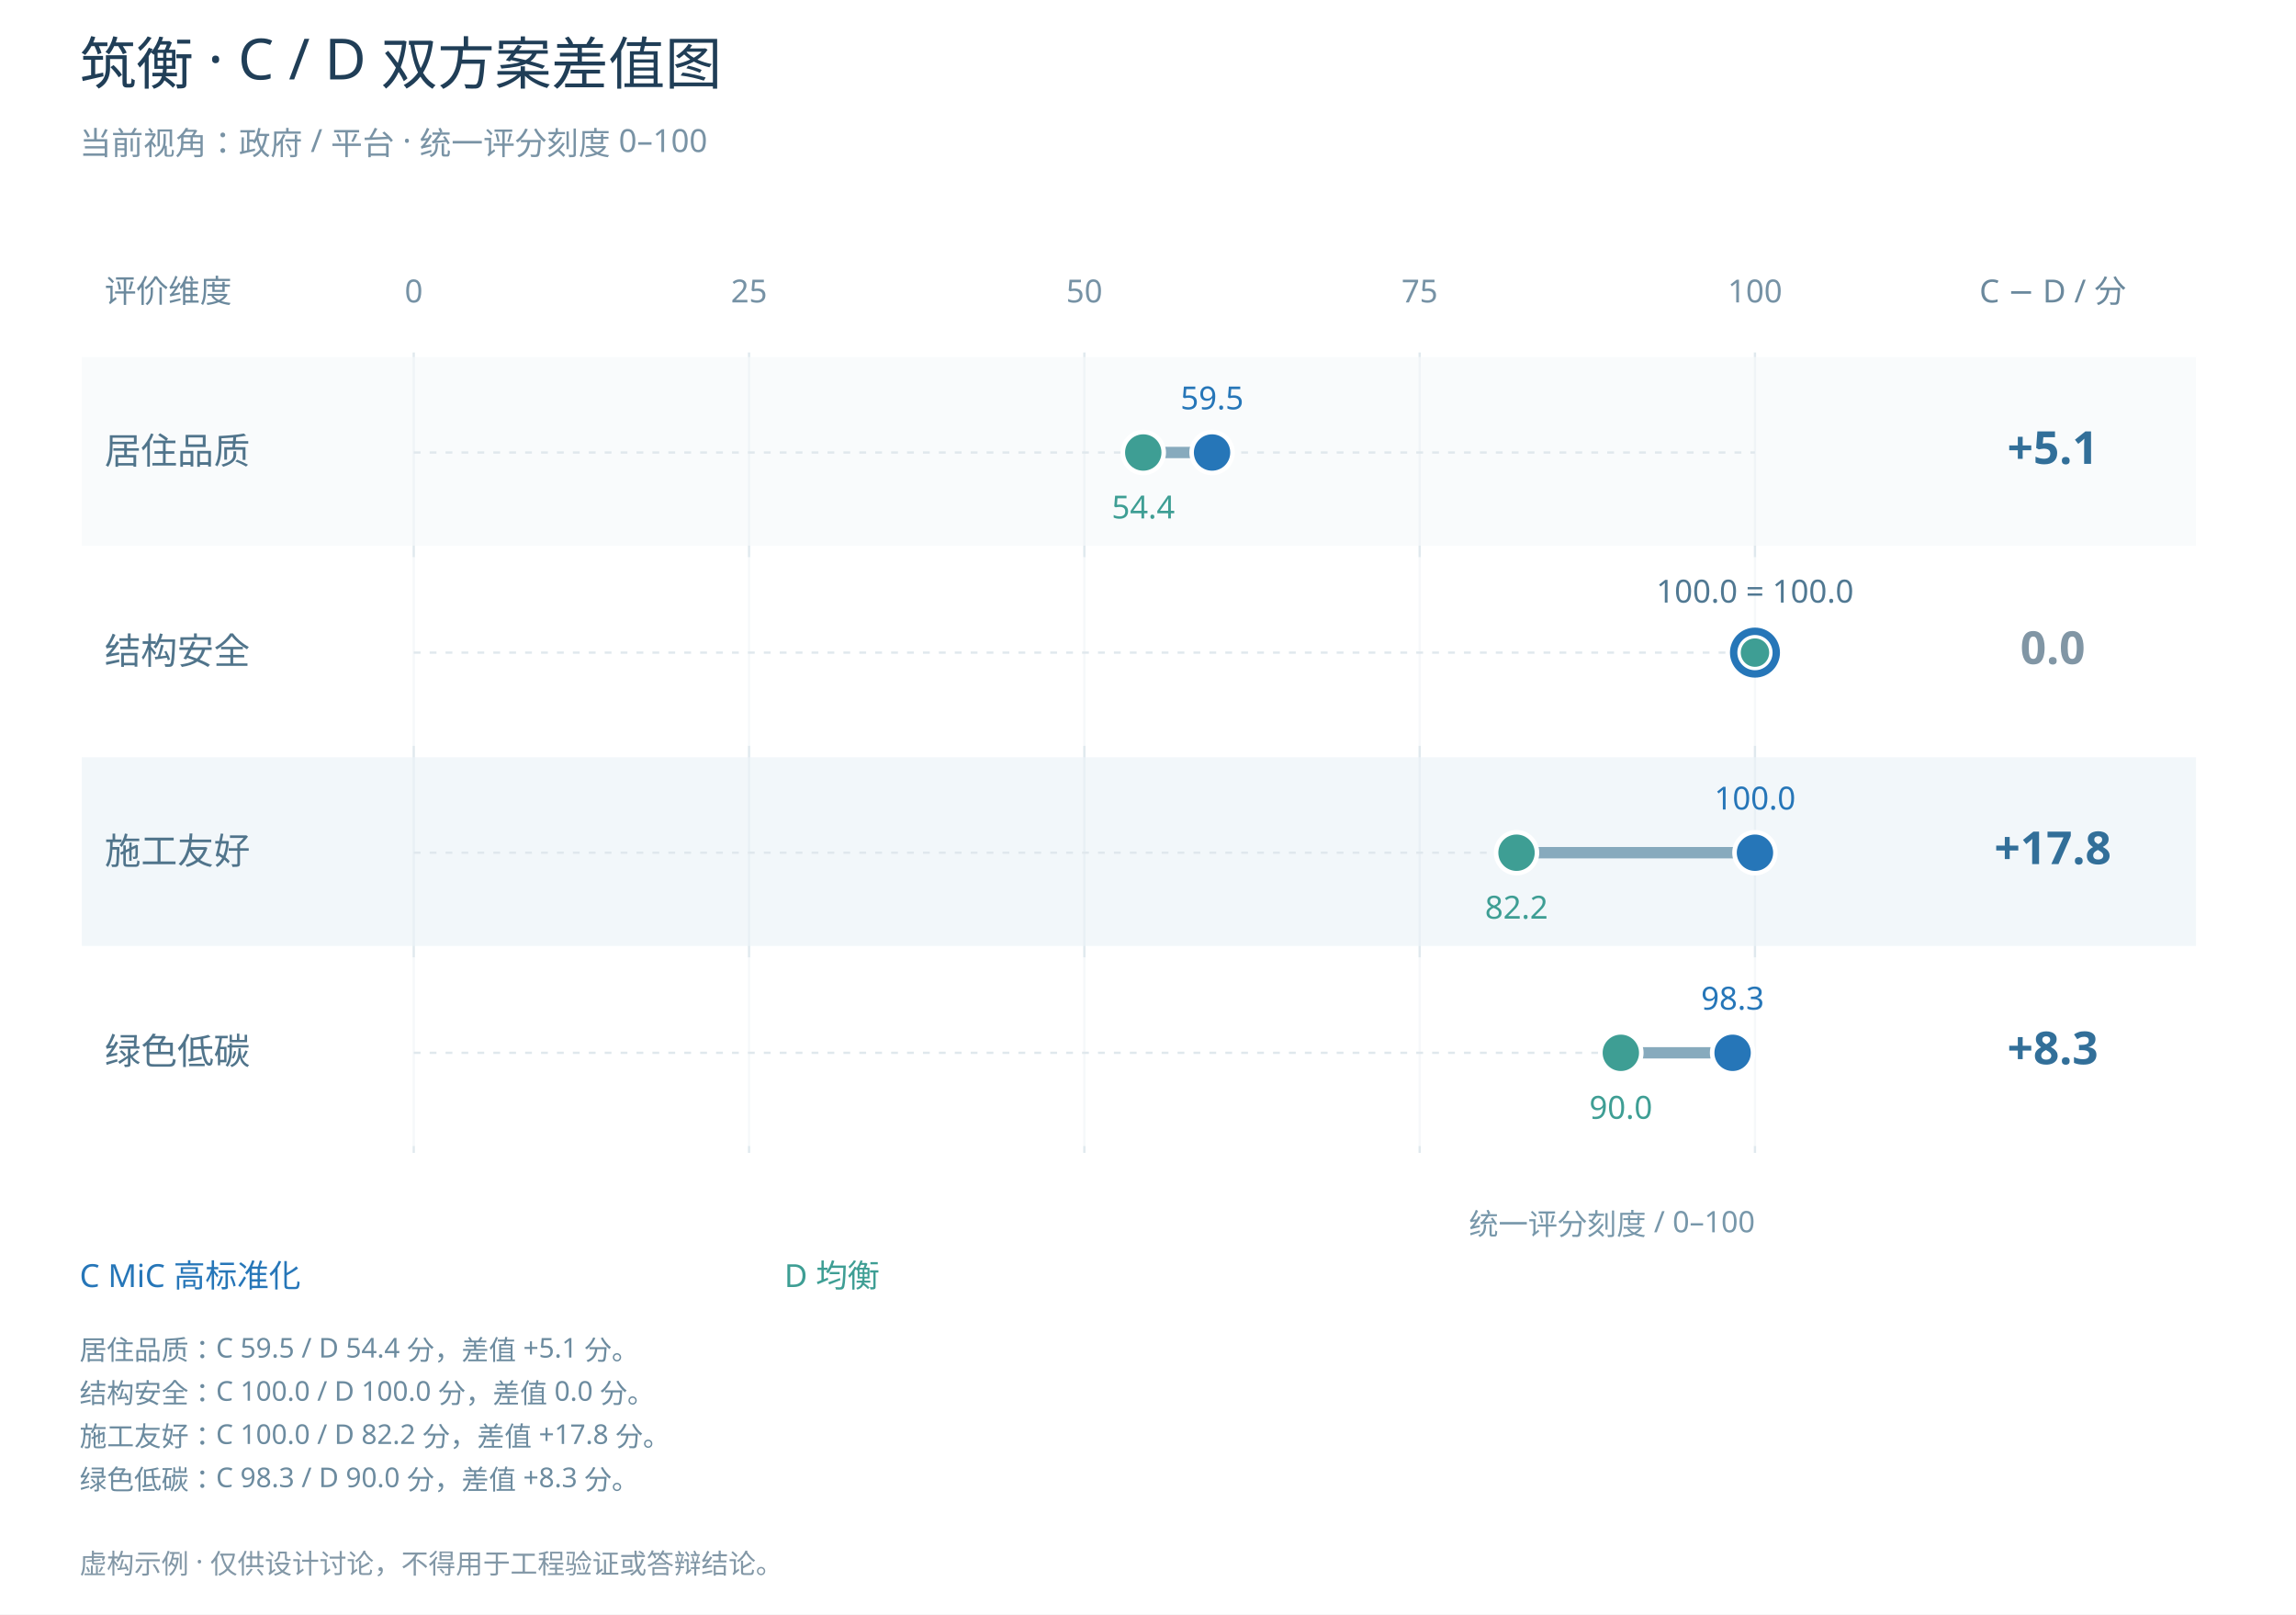
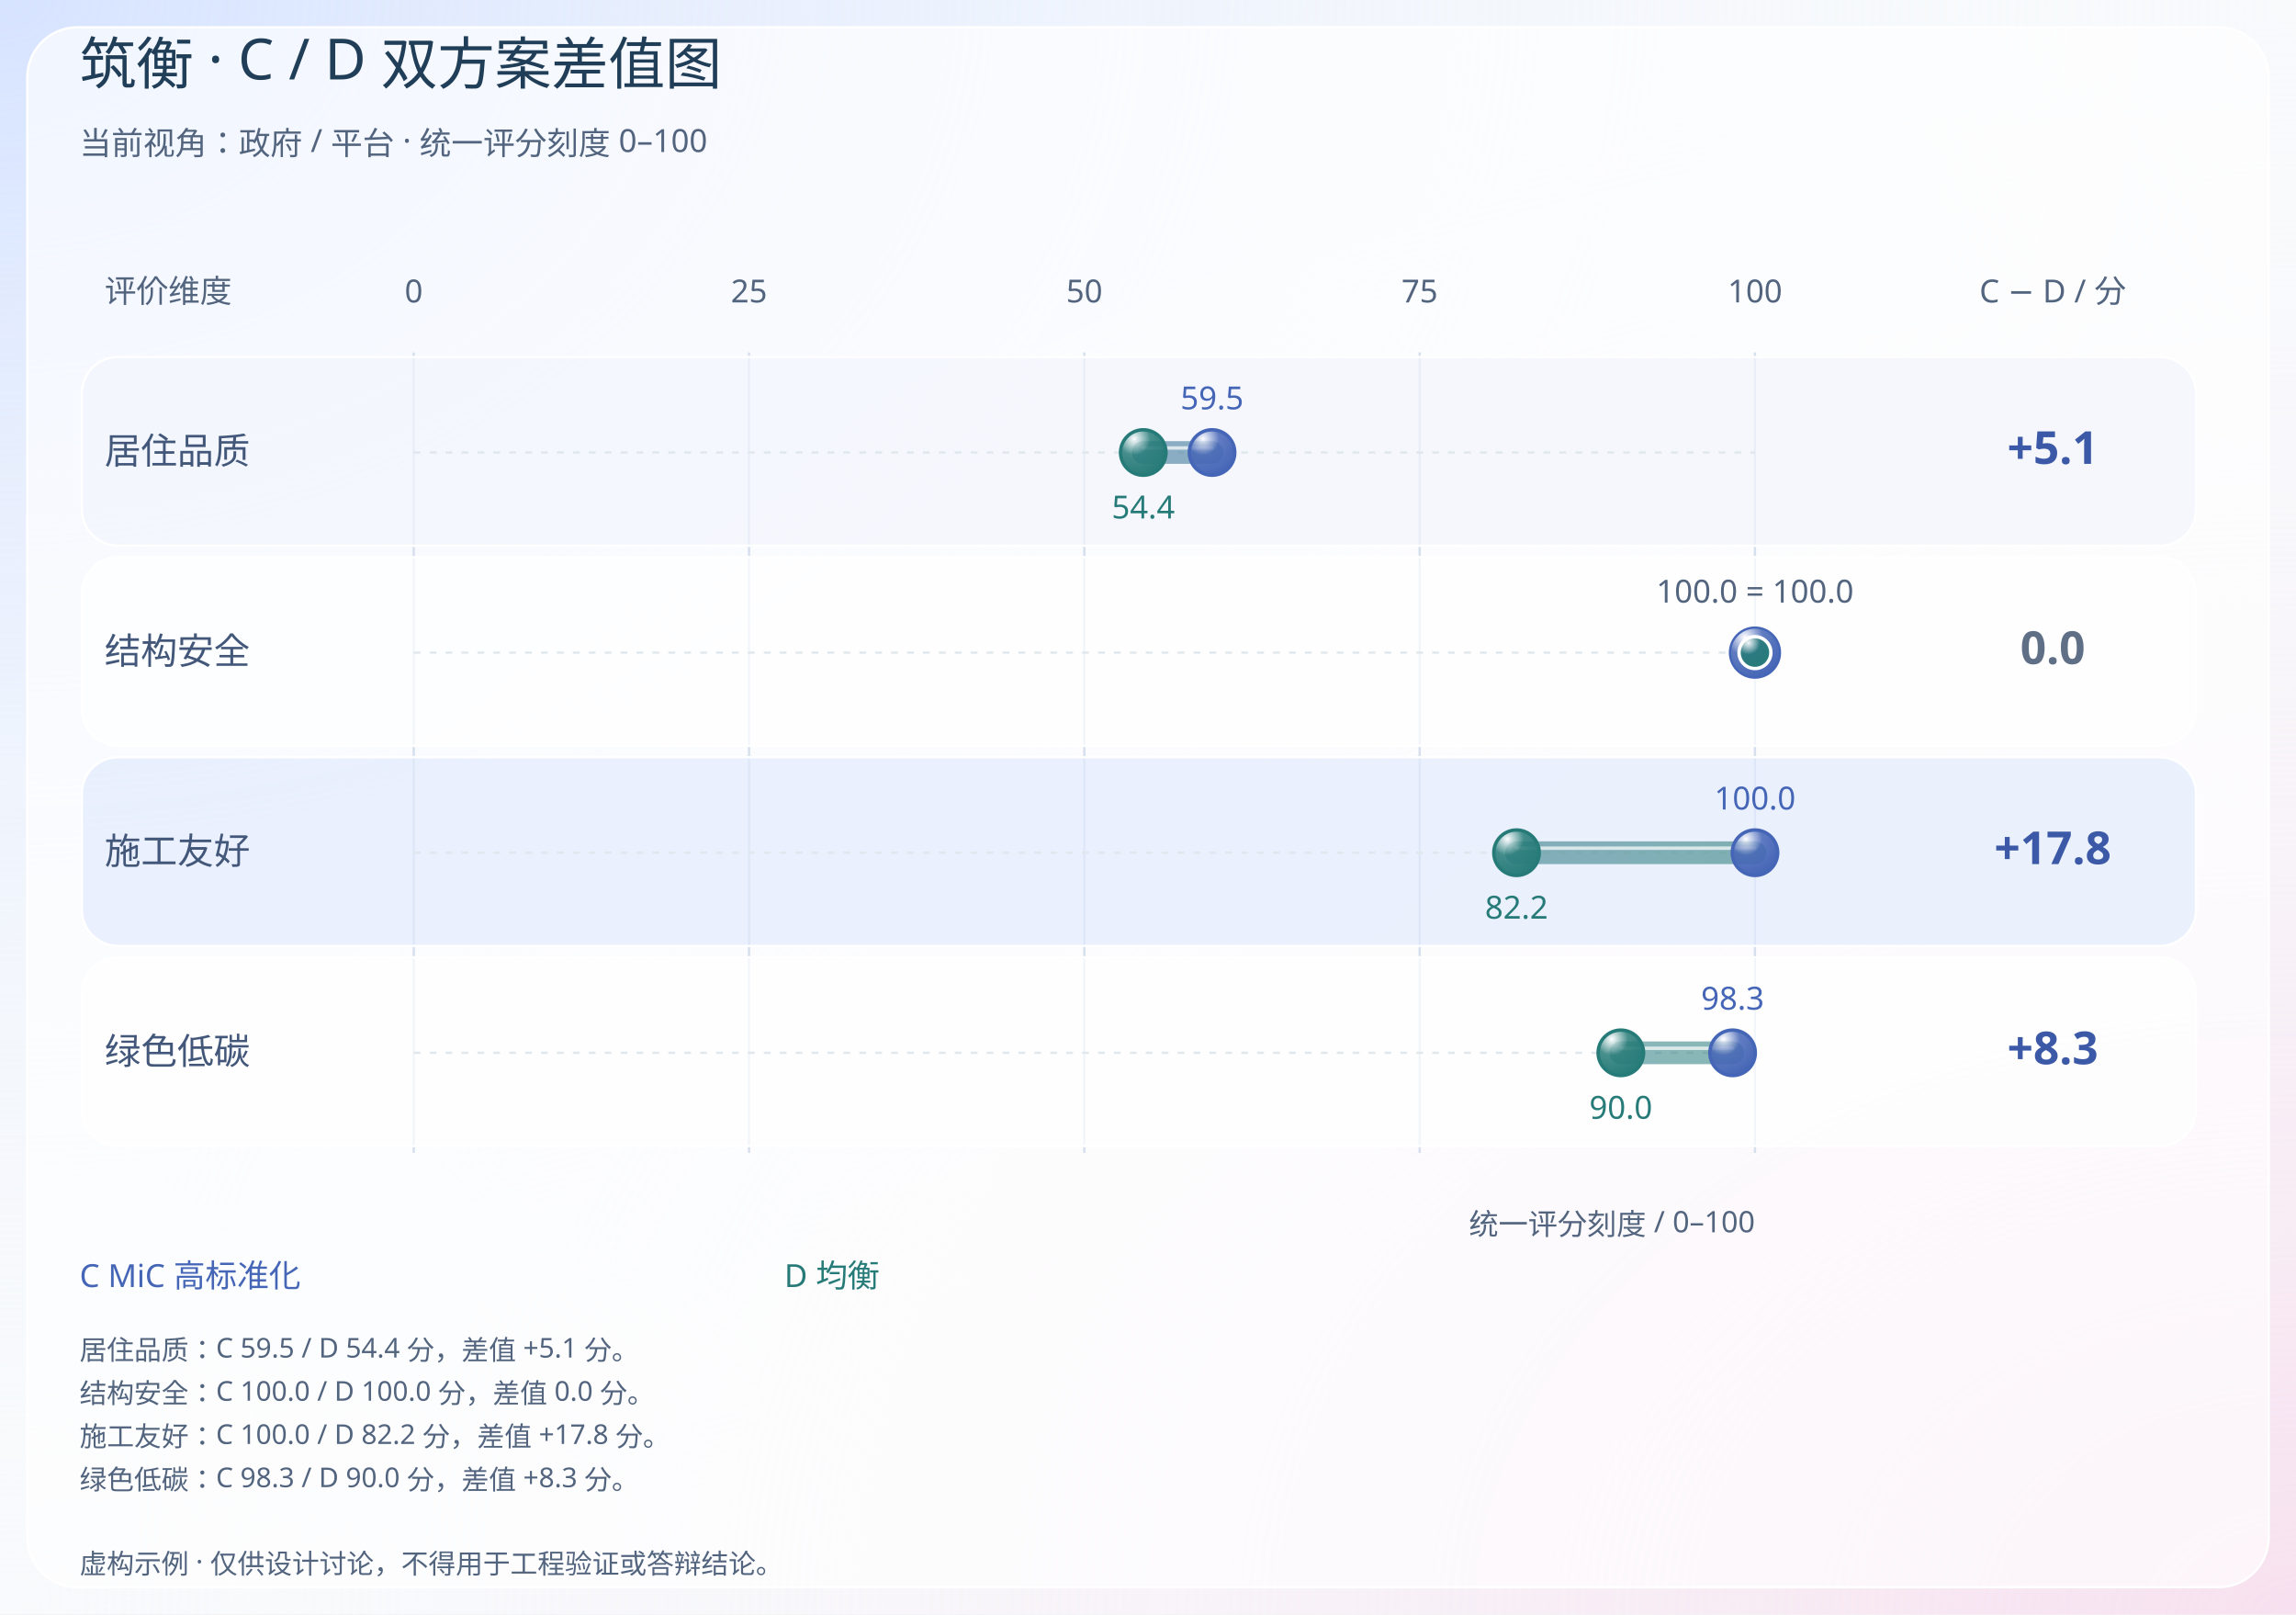
<svg xmlns="http://www.w3.org/2000/svg" width="1010" height="710" viewBox="0 0 1010 710" style="font-family:Segoe UI,Microsoft YaHei,sans-serif">
-   <rect width="1010" height="710" fill="#fff" />
+   <defs>
+     <radialGradient id="export-blue" cx="0" cy="0" r="1">
+       <stop stop-color="#d6e3ff" />
+       <stop offset="1" stop-color="#f8fafc" stop-opacity="0" />
+     </radialGradient>
+     <radialGradient id="export-pink" cx="1" cy="1" r="1">
+       <stop stop-color="#f7e0ef" />
+       <stop offset="1" stop-color="#f8fafc" stop-opacity="0" />
+     </radialGradient>
+   </defs>
+   <rect width="1010" height="710" fill="#f8fafc" />
+   <rect width="1010" height="710" fill="url(#export-blue)" />
+   <rect width="1010" height="710" fill="url(#export-pink)" />
+   <rect x="12" y="12" width="986" height="686" rx="22" fill="#fff" fill-opacity=".65" stroke="#fff" />
  <text x="35" y="37" font-size="25" fill="#203e57">筑衡 · C / D 双方案差值图</text>
-   <text x="35" y="68" font-size="14" fill="#7993a5">当前视角：政府 / 平台 · 统一评分刻度 0–100</text>
+   <text x="35" y="68" font-size="14" fill="#52647e">当前视角：政府 / 平台 · 统一评分刻度 0–100</text>
  <g transform="translate(30 103)">
-     <text x="16" y="30" fill="#6b899d" font-size="14">评价维度</text>
-     <text x="873" y="30" text-anchor="middle" fill="#6b899d" font-size="14">C − D / 分</text>
-     <line x1="152" y1="52" x2="152" y2="404" stroke="#e0e9ee" />
-     <text x="152" y="30" text-anchor="middle" fill="#7692a5" font-size="14">0</text>
-     <line x1="299.5" y1="52" x2="299.5" y2="404" stroke="#e0e9ee" />
-     <text x="299.5" y="30" text-anchor="middle" fill="#7692a5" font-size="14">25</text>
-     <line x1="447" y1="52" x2="447" y2="404" stroke="#e0e9ee" />
-     <text x="447" y="30" text-anchor="middle" fill="#7692a5" font-size="14">50</text>
-     <line x1="594.5" y1="52" x2="594.5" y2="404" stroke="#e0e9ee" />
-     <text x="594.5" y="30" text-anchor="middle" fill="#7692a5" font-size="14">75</text>
-     <line x1="742" y1="52" x2="742" y2="404" stroke="#e0e9ee" />
-     <text x="742" y="30" text-anchor="middle" fill="#7692a5" font-size="14">100</text>
+     <defs>
+       <radialGradient id="pair-bead-1" cx="30%" cy="20%" r="85%">
+         <stop offset="0" stop-color="#fff" stop-opacity=".8" />
+         <stop offset=".42" stop-color="#7465ab" stop-opacity=".85" />
+         <stop offset="1" stop-color="#7465ab" />
+       </radialGradient>
+       <radialGradient id="pair-bead-2" cx="30%" cy="20%" r="85%">
+         <stop offset="0" stop-color="#fff" stop-opacity=".8" />
+         <stop offset=".42" stop-color="#a4444d" stop-opacity=".85" />
+         <stop offset="1" stop-color="#a4444d" />
+       </radialGradient>
+       <radialGradient id="pair-bead-3" cx="30%" cy="20%" r="85%">
+         <stop offset="0" stop-color="#fff" stop-opacity=".8" />
+         <stop offset=".42" stop-color="#4565b6" stop-opacity=".85" />
+         <stop offset="1" stop-color="#4565b6" />
+       </radialGradient>
+       <radialGradient id="pair-bead-4" cx="30%" cy="20%" r="85%">
+         <stop offset="0" stop-color="#fff" stop-opacity=".8" />
+         <stop offset=".42" stop-color="#267b78" stop-opacity=".85" />
+         <stop offset="1" stop-color="#267b78" />
+       </radialGradient>
+       <radialGradient id="pair-bead-5" cx="30%" cy="20%" r="85%">
+         <stop offset="0" stop-color="#fff" stop-opacity=".8" />
+         <stop offset=".42" stop-color="#956b32" stop-opacity=".85" />
+         <stop offset="1" stop-color="#956b32" />
+       </radialGradient>
+       <linearGradient id="pair-plane" x2="1" y2="1">
+         <stop stop-color="#eef3ff" stop-opacity=".8" />
+         <stop offset=".5" stop-color="#fff" stop-opacity=".5" />
+         <stop offset="1" stop-color="#fbecf5" stop-opacity=".65" />
+       </linearGradient>
+     </defs>
+     <defs>
+       <linearGradient id="pair-bridge" gradientUnits="userSpaceOnUse" x1="152" x2="742">
+         <stop stop-color="#4565b6" />
+         <stop offset="1" stop-color="#267b78" />
+       </linearGradient>
+     </defs>
+     <text x="16" y="30" fill="#52647e" font-size="14">评价维度</text>
+     <text x="873" y="30" text-anchor="middle" fill="#52647e" font-size="14">C − D / 分</text>
+     <line x1="152" y1="52" x2="152" y2="404" stroke="#d5dfed" />
+     <text x="152" y="30" text-anchor="middle" fill="#52647e" font-size="14">0</text>
+     <line x1="299.5" y1="52" x2="299.5" y2="404" stroke="#d5dfed" />
+     <text x="299.5" y="30" text-anchor="middle" fill="#52647e" font-size="14">25</text>
+     <line x1="447" y1="52" x2="447" y2="404" stroke="#d5dfed" />
+     <text x="447" y="30" text-anchor="middle" fill="#52647e" font-size="14">50</text>
+     <line x1="594.5" y1="52" x2="594.5" y2="404" stroke="#d5dfed" />
+     <text x="594.5" y="30" text-anchor="middle" fill="#52647e" font-size="14">75</text>
+     <line x1="742" y1="52" x2="742" y2="404" stroke="#d5dfed" />
+     <text x="742" y="30" text-anchor="middle" fill="#52647e" font-size="14">100</text>
    <g data-pair-row="0" role="button" tabindex="0" class="svg-point" aria-label="居住品质，C 59.5分，D 54.4分，差值 +5.1分，查看评分依据">
-       <rect x="6" y="54" width="930" height="83" fill="#f7fafb" fill-opacity=".7" />
-       <text x="16" y="101" fill="#50748b" font-size="16">居住品质</text>
+       <rect x="6" y="54" width="930" height="83" rx="16" stroke="#fff" fill="#f3f5fc" fill-opacity=".7" />
+       <text x="16" y="101" fill="#425779" font-size="16">居住品质</text>
      <line x1="152" y1="96" x2="742" y2="96" stroke="#e0e8ed" stroke-dasharray="3 4" />
-       <line x1="503.18" y1="96" x2="472.918" y2="96" stroke="#87aabd" stroke-width="5" stroke-linecap="round" />
-       <circle cx="503.18" cy="96" r="9" fill="#2676b8" stroke="#fff" stroke-width="2" />
-       <text x="503.18" y="77" text-anchor="middle" fill="#2676b8" font-size="14">59.5</text>
-       <circle cx="472.918" cy="96" r="9" fill="#3e9e94" stroke="#fff" stroke-width="2" />
-       <text x="472.918" y="125" text-anchor="middle" fill="#3e9e94" font-size="14">54.4</text>
-       <text class="pair-difference" x="873" y="101" text-anchor="middle" font-size="20" font-weight="600" fill="#326f99">+5.1</text>
+       <line x1="503.18" y1="96" x2="472.918" y2="96" stroke="url(#pair-bridge)" stroke-opacity=".55" stroke-width="10" stroke-linecap="round" />
+       <line x1="503.18" y1="94" x2="472.918" y2="94" stroke="#fff" stroke-opacity=".7" stroke-width="1.5" stroke-linecap="round" />
+       <circle cx="503.18" cy="96" r="10" fill="url(#pair-bead-3)" stroke="#4565b6" stroke-width="1.5" />
+       <text x="503.18" y="77" text-anchor="middle" fill="#4565b6" font-size="14">59.5</text>
+       <circle cx="472.918" cy="96" r="10" fill="url(#pair-bead-4)" stroke="#267b78" stroke-width="1.5" />
+       <text x="472.918" y="125" text-anchor="middle" fill="#267b78" font-size="14">54.4</text>
+       <text class="pair-difference" x="873" y="101" text-anchor="middle" font-size="20" font-weight="600" fill="#3b59a6">+5.1</text>
    </g>
    <g data-pair-row="1" role="button" tabindex="0" class="svg-point" aria-label="结构安全，C 100.0分，D 100.0分，差值 0.0分，查看评分依据">
-       <rect x="6" y="142" width="930" height="83" fill="#fff" fill-opacity=".7" />
-       <text x="16" y="189" fill="#50748b" font-size="16">结构安全</text>
+       <rect x="6" y="142" width="930" height="83" rx="16" stroke="#fff" fill="#fff" fill-opacity=".7" />
+       <text x="16" y="189" fill="#425779" font-size="16">结构安全</text>
      <line x1="152" y1="184" x2="742" y2="184" stroke="#e0e8ed" stroke-dasharray="3 4" />
-       <line x1="742" y1="184" x2="742" y2="184" stroke="#87aabd" stroke-width="5" stroke-linecap="round" />
-       <circle cx="742" cy="184" r="11" fill="#2676b8" />
-       <circle cx="742" cy="184" r="7" fill="#3e9e94" stroke="#fff" stroke-width="1.5" />
-       <text x="742" y="162" text-anchor="middle" fill="#507892" font-size="14">100.0 = 100.0</text>
-       <text class="pair-difference" x="873" y="189" text-anchor="middle" font-size="20" font-weight="600" fill="#8196a5">0.0</text>
+       <line x1="742" y1="184" x2="742" y2="184" stroke="url(#pair-bridge)" stroke-opacity=".55" stroke-width="10" stroke-linecap="round" />
+       <line x1="742" y1="182" x2="742" y2="182" stroke="#fff" stroke-opacity=".7" stroke-width="1.5" stroke-linecap="round" />
+       <circle cx="742" cy="184" r="11" fill="url(#pair-bead-3)" stroke="#4565b6" />
+       <circle cx="742" cy="184" r="7" fill="url(#pair-bead-4)" stroke="#fff" stroke-width="1.5" />
+       <text x="742" y="162" text-anchor="middle" fill="#52647e" font-size="14">100.0 = 100.0</text>
+       <text class="pair-difference" x="873" y="189" text-anchor="middle" font-size="20" font-weight="600" fill="#5e6f86">0.0</text>
    </g>
    <g data-pair-row="2" role="button" tabindex="0" class="svg-point" aria-label="施工友好，C 100.0分，D 82.2分，差值 +17.8分，查看评分依据">
-       <rect x="6" y="230" width="930" height="83" fill="#edf4f8" fill-opacity=".7" />
-       <text x="16" y="277" fill="#50748b" font-size="16">施工友好</text>
+       <rect x="6" y="230" width="930" height="83" rx="16" stroke="#fff" fill="#e3ebfc" fill-opacity=".7" />
+       <text x="16" y="277" fill="#425779" font-size="16">施工友好</text>
      <line x1="152" y1="272" x2="742" y2="272" stroke="#e0e8ed" stroke-dasharray="3 4" />
-       <line x1="742" y1="272" x2="637.111" y2="272" stroke="#87aabd" stroke-width="5" stroke-linecap="round" />
-       <circle cx="742" cy="272" r="9" fill="#2676b8" stroke="#fff" stroke-width="2" />
-       <text x="742" y="253" text-anchor="middle" fill="#2676b8" font-size="14">100.0</text>
-       <circle cx="637.111" cy="272" r="9" fill="#3e9e94" stroke="#fff" stroke-width="2" />
-       <text x="637.111" y="301" text-anchor="middle" fill="#3e9e94" font-size="14">82.2</text>
-       <text class="pair-difference" x="873" y="277" text-anchor="middle" font-size="20" font-weight="600" fill="#326f99">+17.8</text>
+       <line x1="742" y1="272" x2="637.111" y2="272" stroke="url(#pair-bridge)" stroke-opacity=".55" stroke-width="10" stroke-linecap="round" />
+       <line x1="742" y1="270" x2="637.111" y2="270" stroke="#fff" stroke-opacity=".7" stroke-width="1.5" stroke-linecap="round" />
+       <circle cx="742" cy="272" r="10" fill="url(#pair-bead-3)" stroke="#4565b6" stroke-width="1.5" />
+       <text x="742" y="253" text-anchor="middle" fill="#4565b6" font-size="14">100.0</text>
+       <circle cx="637.111" cy="272" r="10" fill="url(#pair-bead-4)" stroke="#267b78" stroke-width="1.5" />
+       <text x="637.111" y="301" text-anchor="middle" fill="#267b78" font-size="14">82.2</text>
+       <text class="pair-difference" x="873" y="277" text-anchor="middle" font-size="20" font-weight="600" fill="#3b59a6">+17.8</text>
    </g>
    <g data-pair-row="3" role="button" tabindex="0" class="svg-point" aria-label="绿色低碳，C 98.3分，D 90.0分，差值 +8.3分，查看评分依据">
-       <rect x="6" y="318" width="930" height="83" fill="#fff" fill-opacity=".7" />
-       <text x="16" y="365" fill="#50748b" font-size="16">绿色低碳</text>
+       <rect x="6" y="318" width="930" height="83" rx="16" stroke="#fff" fill="#fff" fill-opacity=".7" />
+       <text x="16" y="365" fill="#425779" font-size="16">绿色低碳</text>
      <line x1="152" y1="360" x2="742" y2="360" stroke="#e0e8ed" stroke-dasharray="3 4" />
-       <line x1="732.166" y1="360" x2="683" y2="360" stroke="#87aabd" stroke-width="5" stroke-linecap="round" />
-       <circle cx="732.166" cy="360" r="9" fill="#2676b8" stroke="#fff" stroke-width="2" />
-       <text x="732.166" y="341" text-anchor="middle" fill="#2676b8" font-size="14">98.3</text>
-       <circle cx="683" cy="360" r="9" fill="#3e9e94" stroke="#fff" stroke-width="2" />
-       <text x="683" y="389" text-anchor="middle" fill="#3e9e94" font-size="14">90.0</text>
-       <text class="pair-difference" x="873" y="365" text-anchor="middle" font-size="20" font-weight="600" fill="#326f99">+8.3</text>
+       <line x1="732.166" y1="360" x2="683" y2="360" stroke="url(#pair-bridge)" stroke-opacity=".55" stroke-width="10" stroke-linecap="round" />
+       <line x1="732.166" y1="358" x2="683" y2="358" stroke="#fff" stroke-opacity=".7" stroke-width="1.5" stroke-linecap="round" />
+       <circle cx="732.166" cy="360" r="10" fill="url(#pair-bead-3)" stroke="#4565b6" stroke-width="1.5" />
+       <text x="732.166" y="341" text-anchor="middle" fill="#4565b6" font-size="14">98.3</text>
+       <circle cx="683" cy="360" r="10" fill="url(#pair-bead-4)" stroke="#267b78" stroke-width="1.5" />
+       <text x="683" y="389" text-anchor="middle" fill="#267b78" font-size="14">90.0</text>
+       <text class="pair-difference" x="873" y="365" text-anchor="middle" font-size="20" font-weight="600" fill="#3b59a6">+8.3</text>
    </g>
-     <text x="742" y="440" text-anchor="end" fill="#7797aa" font-size="13">统一评分刻度 / 0–100</text>
+     <text x="742" y="440" text-anchor="end" fill="#52647e" font-size="13">统一评分刻度 / 0–100</text>
  </g>
-   <text x="35" y="566" fill="#2676b8" font-size="14">C MiC 高标准化</text>
-   <text x="345" y="566" fill="#3e9e94" font-size="14">D 均衡</text>
-   <text x="35" y="598" font-size="12" fill="#6c8b9f">居住品质：C 59.5 / D 54.4 分，差值 +5.1 分。</text>
-   <text x="35" y="617" font-size="12" fill="#6c8b9f">结构安全：C 100.0 / D 100.0 分，差值 0.0 分。</text>
-   <text x="35" y="636" font-size="12" fill="#6c8b9f">施工友好：C 100.0 / D 82.2 分，差值 +17.8 分。</text>
-   <text x="35" y="655" font-size="12" fill="#6c8b9f">绿色低碳：C 98.3 / D 90.0 分，差值 +8.3 分。</text>
-   <text x="35" y="692" font-size="12" fill="#8297a6">虚构示例 · 仅供设计讨论，不得用于工程验证或答辩结论。</text>
+   <text x="35" y="566" fill="#4565b6" font-size="14">C MiC 高标准化</text>
+   <text x="345" y="566" fill="#267b78" font-size="14">D 均衡</text>
+   <text x="35" y="598" font-size="12" fill="#52647e">居住品质：C 59.5 / D 54.4 分，差值 +5.1 分。</text>
+   <text x="35" y="617" font-size="12" fill="#52647e">结构安全：C 100.0 / D 100.0 分，差值 0.0 分。</text>
+   <text x="35" y="636" font-size="12" fill="#52647e">施工友好：C 100.0 / D 82.2 分，差值 +17.8 分。</text>
+   <text x="35" y="655" font-size="12" fill="#52647e">绿色低碳：C 98.3 / D 90.0 分，差值 +8.3 分。</text>
+   <text x="35" y="692" font-size="12" fill="#52647e">虚构示例 · 仅供设计讨论，不得用于工程验证或答辩结论。</text>
</svg>
